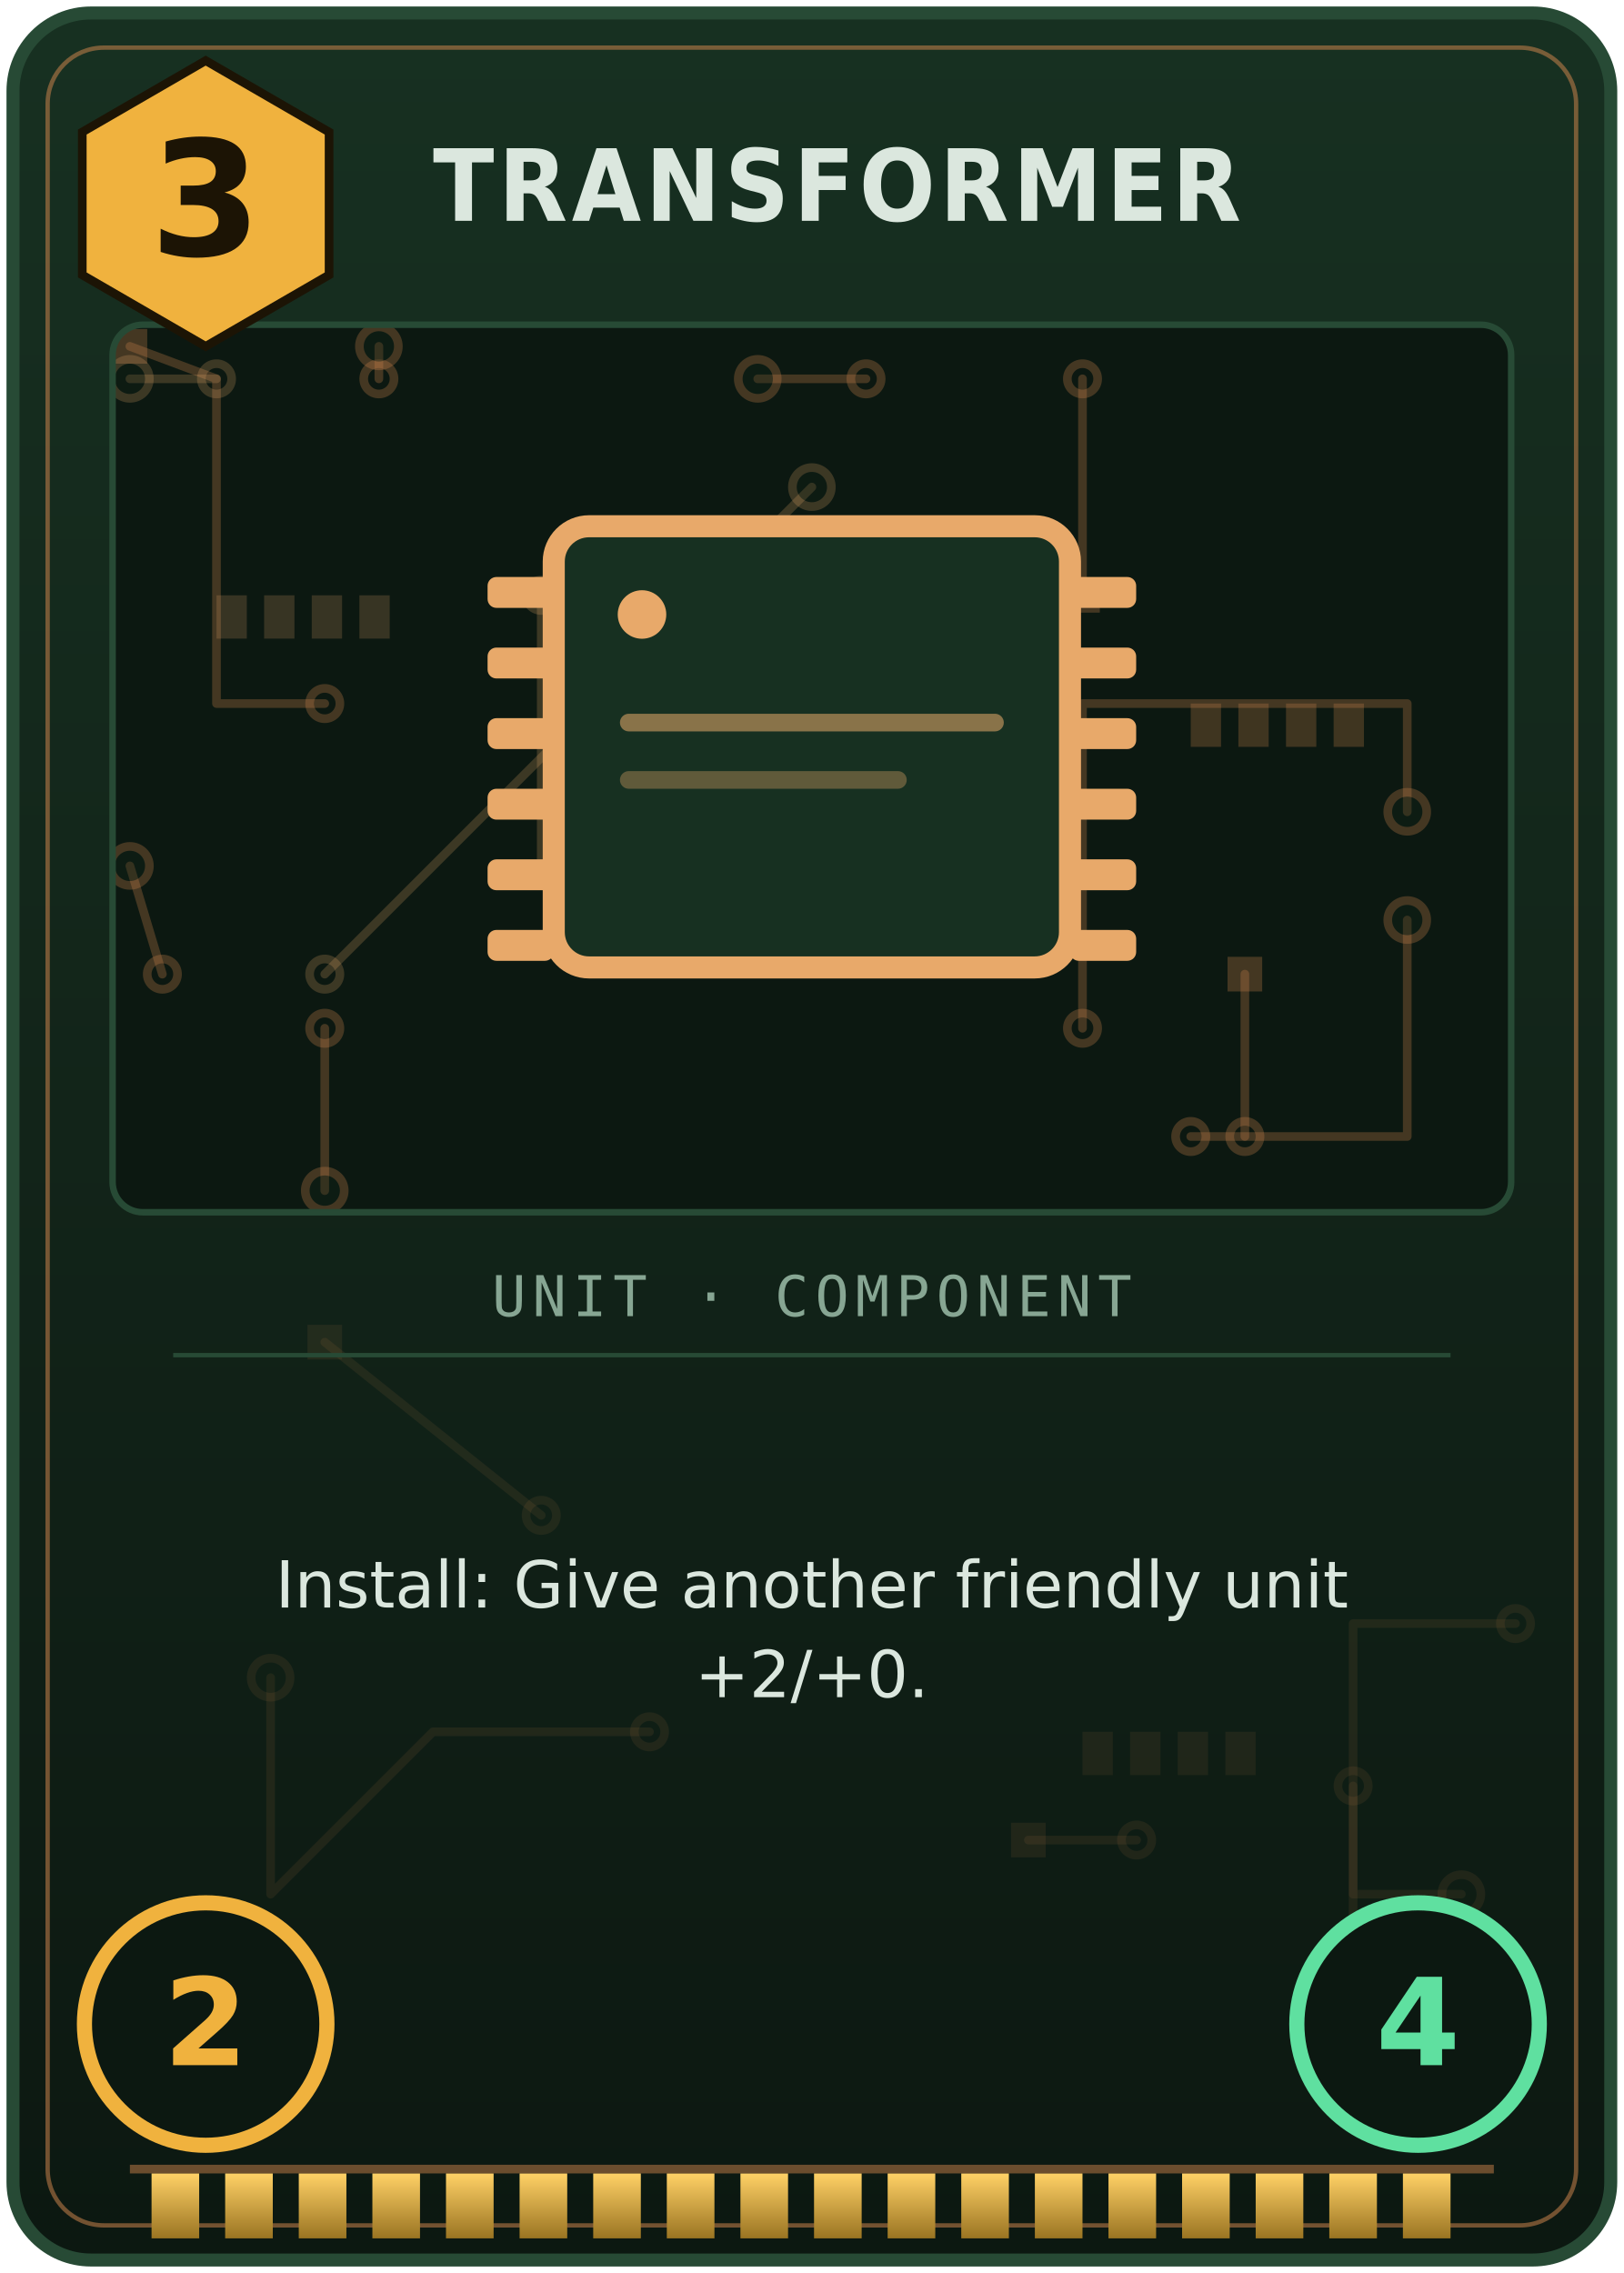
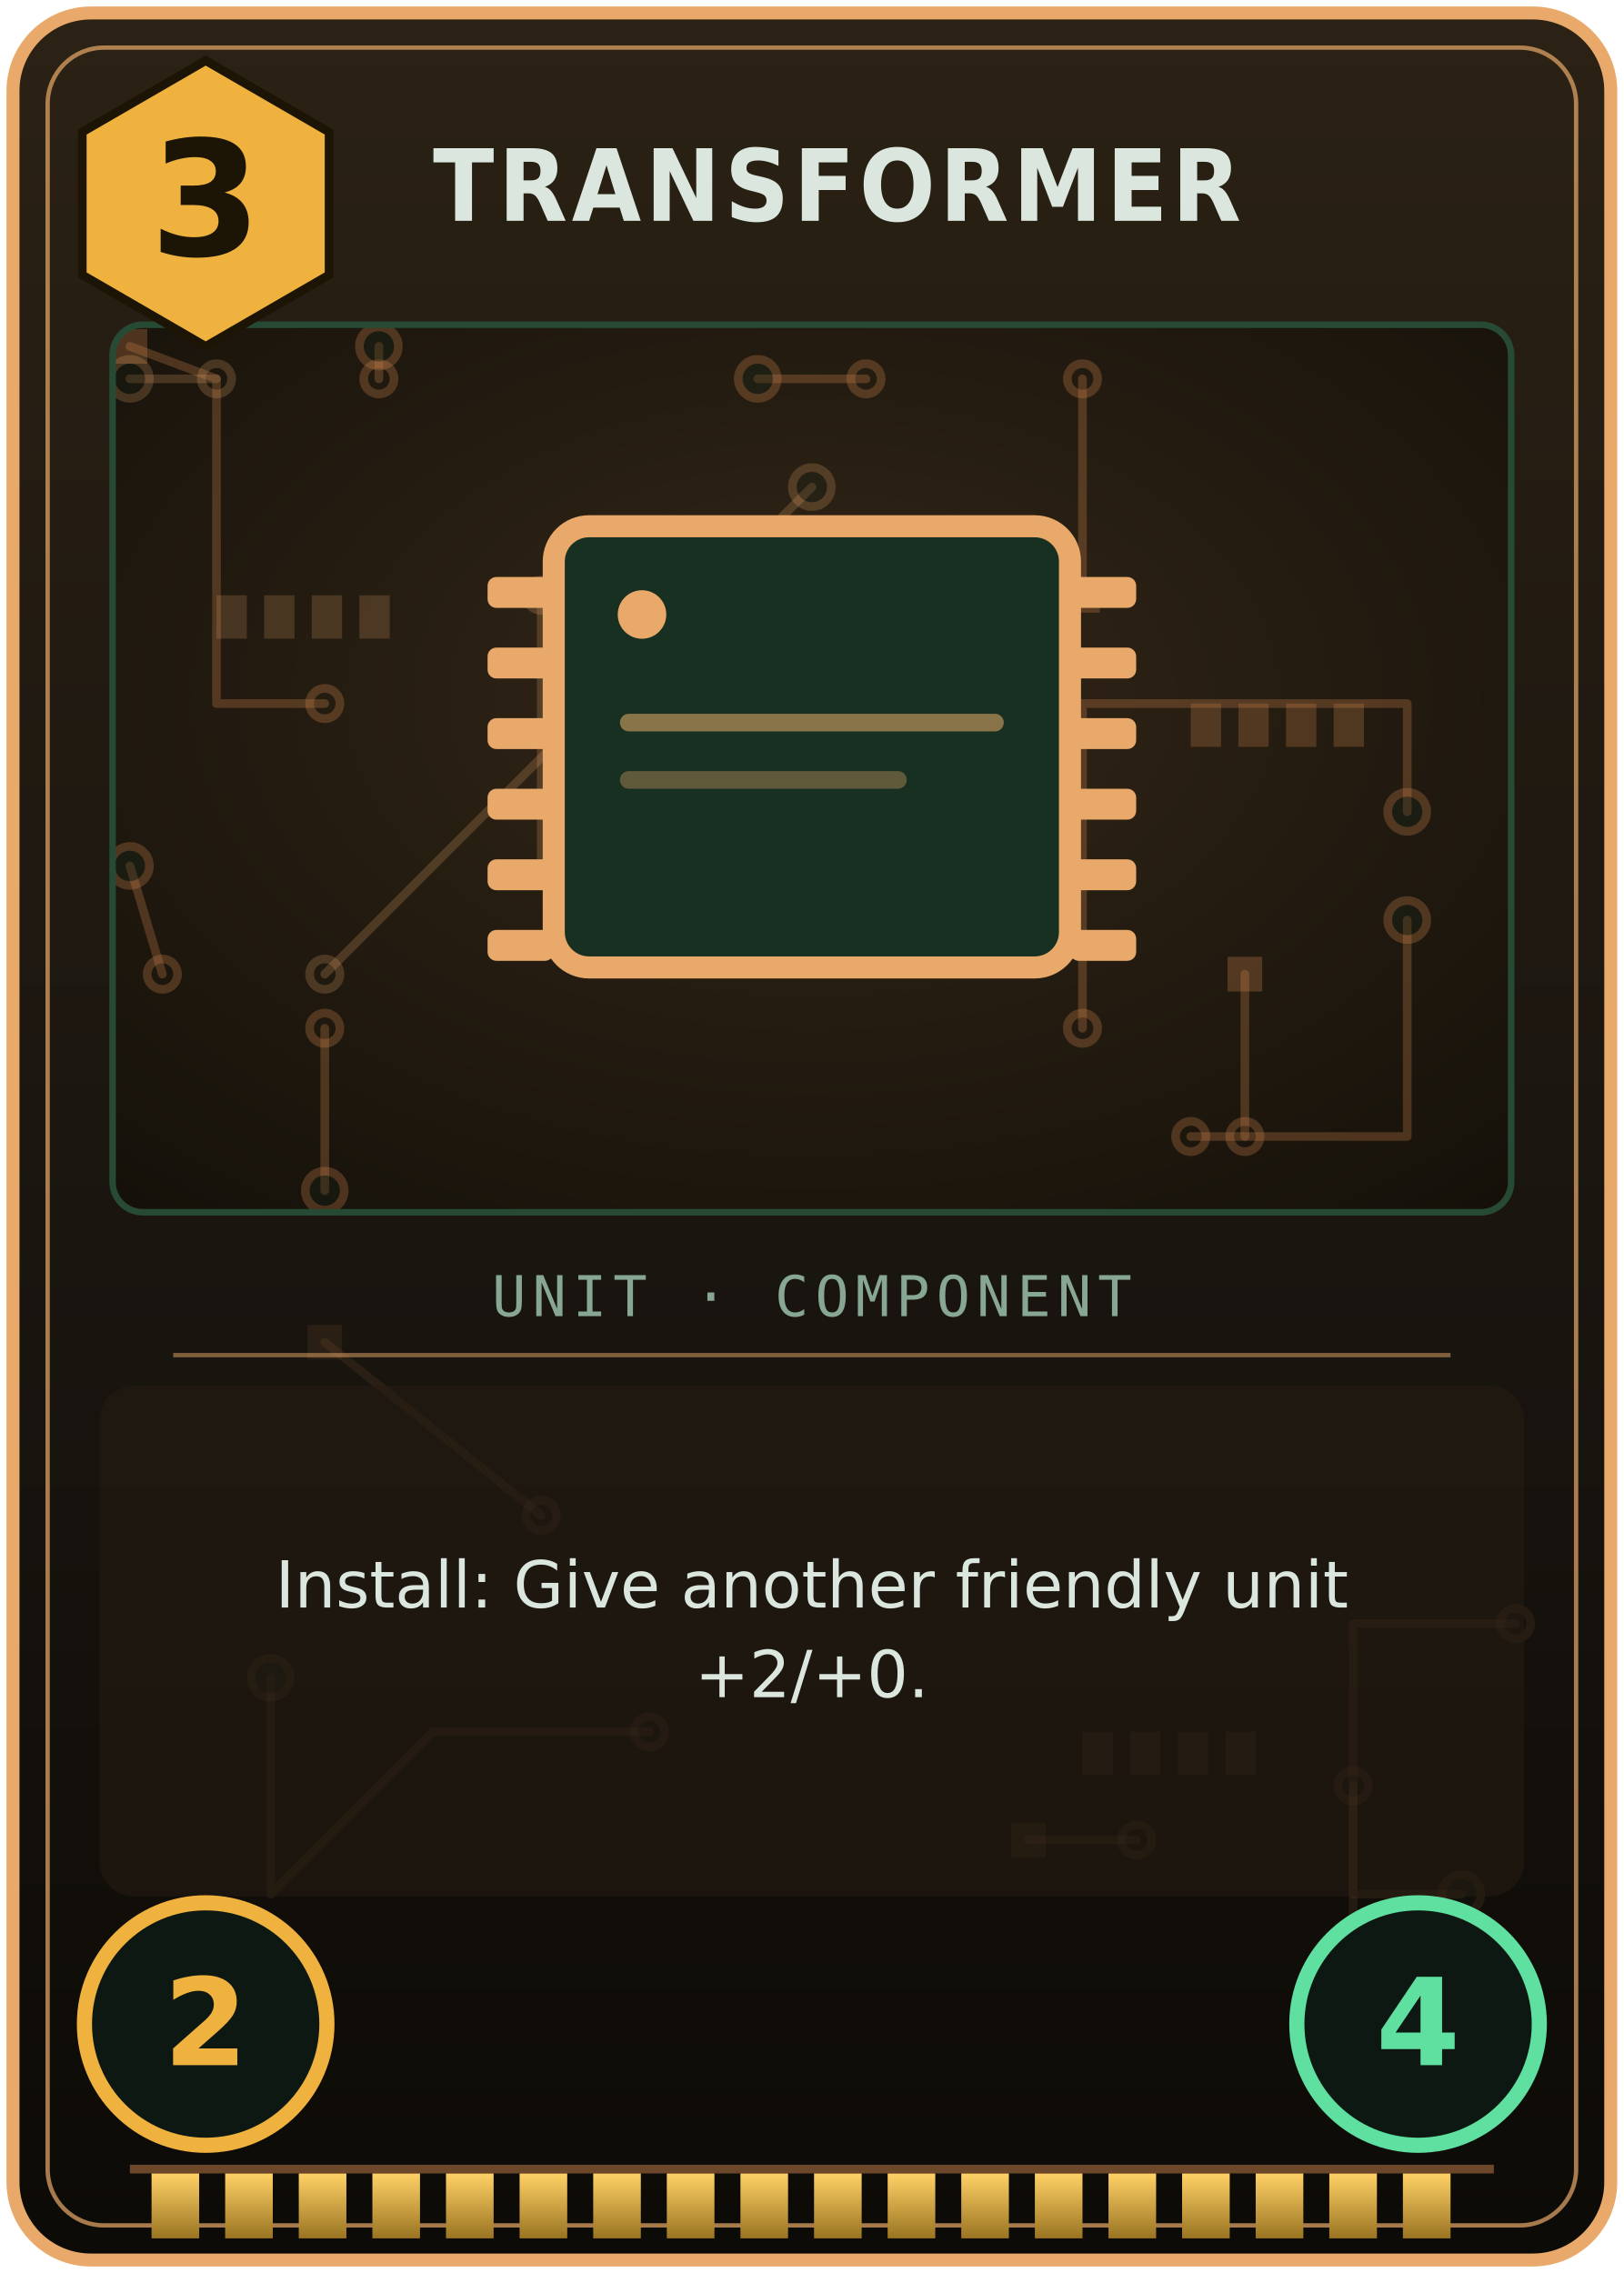
<svg xmlns="http://www.w3.org/2000/svg" width="750" height="1050" viewBox="0 0 750 1050">
  <defs>
    <linearGradient id="bggrad" x1="0" y1="0" x2="0" y2="1">
-       <stop offset="0" stop-color="#173021" />
-       <stop offset="0.5" stop-color="#122419" />
-       <stop offset="1" stop-color="#0c1811" />
+       <stop offset="0" stop-color="#2b2114" />
+       <stop offset="0.5" stop-color="#1b1610" />
+       <stop offset="1" stop-color="#0d0b07" />
    </linearGradient>
+     <radialGradient id="artgrad" cx="0.5" cy="0.42" r="0.75">
+       <stop offset="0" stop-color="#332617" />
+       <stop offset="1" stop-color="#15110a" />
+     </radialGradient>
    <linearGradient id="guldgrad" x1="0" y1="0" x2="0" y2="1">
      <stop offset="0" stop-color="#ffd166" />
      <stop offset="1" stop-color="#9a7422" />
    </linearGradient>
    <clipPath id="artclip">
      <rect x="52" y="150" width="646" height="410" rx="14" />
    </clipPath>
  </defs>
-   <rect x="6" y="6" width="738" height="1038" rx="36" fill="url(#bggrad)" stroke="#274a35" stroke-width="6" />
-   <rect x="22" y="22" width="706" height="1006" rx="26" fill="none" stroke="#c9814a" stroke-width="2" opacity="0.55" />
+   <rect x="6" y="6" width="738" height="1038" rx="36" fill="url(#bggrad)" stroke="#e8a96a" stroke-width="6" />
+   <rect x="22" y="22" width="706" height="1006" rx="26" fill="none" stroke="#e8a96a" stroke-width="2" opacity="0.7" />
  <circle cx="250" cy="700" r="7" fill="none" stroke="#c9814a" stroke-width="4" opacity="0.1" />
  <path d="M 250 700 L 150 620 L 150 620" fill="none" stroke="#c9814a" stroke-width="4" stroke-linecap="round" stroke-linejoin="round" opacity="0.1" />
  <rect x="142" y="612" width="16" height="16" fill="#c9814a" opacity="0.1" />
  <circle cx="300" cy="800" r="7" fill="none" stroke="#c9814a" stroke-width="4" opacity="0.1" />
  <path d="M 300 800 L 200 800 L 125 875 L 125 775" fill="none" stroke="#c9814a" stroke-width="4" stroke-linecap="round" stroke-linejoin="round" opacity="0.1" />
  <circle cx="125" cy="775" r="9" fill="#122419" stroke="#c9814a" stroke-width="4" opacity="0.1" />
  <circle cx="700" cy="750" r="7" fill="none" stroke="#c9814a" stroke-width="4" opacity="0.1" />
  <path d="M 700 750 L 625 750 L 625 875 L 675 875" fill="none" stroke="#c9814a" stroke-width="4" stroke-linecap="round" stroke-linejoin="round" opacity="0.1" />
  <circle cx="675" cy="875" r="9" fill="#122419" stroke="#c9814a" stroke-width="4" opacity="0.1" />
  <circle cx="625" cy="825" r="7" fill="none" stroke="#c9814a" stroke-width="4" opacity="0.1" />
  <path d="M 625 825 L 625 900" fill="none" stroke="#c9814a" stroke-width="4" stroke-linecap="round" stroke-linejoin="round" opacity="0.1" />
  <circle cx="625" cy="900" r="9" fill="#122419" stroke="#c9814a" stroke-width="4" opacity="0.1" />
  <circle cx="525" cy="850" r="7" fill="none" stroke="#c9814a" stroke-width="4" opacity="0.1" />
  <path d="M 525 850 L 475 850" fill="none" stroke="#c9814a" stroke-width="4" stroke-linecap="round" stroke-linejoin="round" opacity="0.1" />
  <rect x="467" y="842" width="16" height="16" fill="#c9814a" opacity="0.1" />
  <rect x="500" y="800" width="14" height="20" fill="#c9814a" opacity="0.09" />
  <rect x="522" y="800" width="14" height="20" fill="#c9814a" opacity="0.09" />
  <rect x="544" y="800" width="14" height="20" fill="#c9814a" opacity="0.09" />
  <rect x="566" y="800" width="14" height="20" fill="#c9814a" opacity="0.09" />
  <g clip-path="url(#artclip)">
-     <rect x="52" y="150" width="646" height="410" fill="#0c1811" />
+     <rect x="52" y="150" width="646" height="410" fill="url(#artgrad)" />
    <circle cx="150" cy="475" r="7" fill="none" stroke="#c9814a" stroke-width="4" opacity="0.3" />
    <path d="M 150 475 L 150 550" fill="none" stroke="#c9814a" stroke-width="4" stroke-linecap="round" stroke-linejoin="round" opacity="0.3" />
    <circle cx="150" cy="550" r="9" fill="#122419" stroke="#c9814a" stroke-width="4" opacity="0.3" />
    <circle cx="575" cy="525" r="7" fill="none" stroke="#c9814a" stroke-width="4" opacity="0.3" />
    <path d="M 575 525 L 575 450" fill="none" stroke="#c9814a" stroke-width="4" stroke-linecap="round" stroke-linejoin="round" opacity="0.3" />
    <rect x="567" y="442" width="16" height="16" fill="#c9814a" opacity="0.3" />
    <circle cx="75" cy="450" r="7" fill="none" stroke="#c9814a" stroke-width="4" opacity="0.3" />
    <path d="M 75 450 L 60 400" fill="none" stroke="#c9814a" stroke-width="4" stroke-linecap="round" stroke-linejoin="round" opacity="0.3" />
    <circle cx="60" cy="400" r="9" fill="#122419" stroke="#c9814a" stroke-width="4" opacity="0.3" />
    <circle cx="175" cy="175" r="7" fill="none" stroke="#c9814a" stroke-width="4" opacity="0.3" />
    <path d="M 175 175 L 175 160" fill="none" stroke="#c9814a" stroke-width="4" stroke-linecap="round" stroke-linejoin="round" opacity="0.3" />
    <circle cx="175" cy="160" r="9" fill="#122419" stroke="#c9814a" stroke-width="4" opacity="0.3" />
    <circle cx="500" cy="175" r="7" fill="none" stroke="#c9814a" stroke-width="4" opacity="0.3" />
    <path d="M 500 175 L 500 275" fill="none" stroke="#c9814a" stroke-width="4" stroke-linecap="round" stroke-linejoin="round" opacity="0.3" />
    <rect x="492" y="267" width="16" height="16" fill="#c9814a" opacity="0.3" />
    <circle cx="500" cy="475" r="7" fill="none" stroke="#c9814a" stroke-width="4" opacity="0.3" />
    <path d="M 500 475 L 500 325 L 650 325 L 650 375" fill="none" stroke="#c9814a" stroke-width="4" stroke-linecap="round" stroke-linejoin="round" opacity="0.3" />
    <circle cx="650" cy="375" r="9" fill="#122419" stroke="#c9814a" stroke-width="4" opacity="0.3" />
    <circle cx="550" cy="525" r="7" fill="none" stroke="#c9814a" stroke-width="4" opacity="0.3" />
    <path d="M 550 525 L 650 525 L 650 425" fill="none" stroke="#c9814a" stroke-width="4" stroke-linecap="round" stroke-linejoin="round" opacity="0.3" />
    <circle cx="650" cy="425" r="9" fill="#122419" stroke="#c9814a" stroke-width="4" opacity="0.3" />
    <circle cx="400" cy="175" r="7" fill="none" stroke="#c9814a" stroke-width="4" opacity="0.3" />
    <path d="M 400 175 L 350 175" fill="none" stroke="#c9814a" stroke-width="4" stroke-linecap="round" stroke-linejoin="round" opacity="0.3" />
    <circle cx="350" cy="175" r="9" fill="#122419" stroke="#c9814a" stroke-width="4" opacity="0.3" />
    <circle cx="150" cy="325" r="7" fill="none" stroke="#c9814a" stroke-width="4" opacity="0.3" />
    <path d="M 150 325 L 100 325 L 100 175 L 60 160" fill="none" stroke="#c9814a" stroke-width="4" stroke-linecap="round" stroke-linejoin="round" opacity="0.3" />
    <rect x="52" y="152" width="16" height="16" fill="#c9814a" opacity="0.3" />
    <rect x="550" y="325" width="14" height="20" fill="#c9814a" opacity="0.27" />
    <rect x="572" y="325" width="14" height="20" fill="#c9814a" opacity="0.27" />
    <rect x="594" y="325" width="14" height="20" fill="#c9814a" opacity="0.27" />
    <rect x="616" y="325" width="14" height="20" fill="#c9814a" opacity="0.27" />
    <circle cx="150" cy="450" r="7" fill="none" stroke="#e8a96a" stroke-width="4" opacity="0.22" />
    <path d="M 150 450 L 225 375 L 375 225" fill="none" stroke="#e8a96a" stroke-width="4" stroke-linecap="round" stroke-linejoin="round" opacity="0.22" />
    <circle cx="375" cy="225" r="9" fill="#122419" stroke="#e8a96a" stroke-width="4" opacity="0.22" />
    <circle cx="100" cy="175" r="7" fill="none" stroke="#e8a96a" stroke-width="4" opacity="0.22" />
    <path d="M 100 175 L 60 175" fill="none" stroke="#e8a96a" stroke-width="4" stroke-linecap="round" stroke-linejoin="round" opacity="0.22" />
    <circle cx="60" cy="175" r="9" fill="#122419" stroke="#e8a96a" stroke-width="4" opacity="0.22" />
    <circle cx="250" cy="275" r="7" fill="none" stroke="#e8a96a" stroke-width="4" opacity="0.22" />
    <path d="M 250 275 L 250 400 L 375 400" fill="none" stroke="#e8a96a" stroke-width="4" stroke-linecap="round" stroke-linejoin="round" opacity="0.22" />
    <rect x="367" y="392" width="16" height="16" fill="#e8a96a" opacity="0.22" />
    <rect x="100" y="275" width="14" height="20" fill="#e8a96a" opacity="0.198" />
    <rect x="122" y="275" width="14" height="20" fill="#e8a96a" opacity="0.198" />
    <rect x="144" y="275" width="14" height="20" fill="#e8a96a" opacity="0.198" />
    <rect x="166" y="275" width="14" height="20" fill="#e8a96a" opacity="0.198" />
    <g transform="translate(375 345) scale(1.019) translate(-375 -345)">
      <rect x="228" y="268" width="30" height="14" rx="4" fill="#e8a96a" />
      <rect x="492" y="268" width="30" height="14" rx="4" fill="#e8a96a" />
      <rect x="228" y="300" width="30" height="14" rx="4" fill="#e8a96a" />
      <rect x="492" y="300" width="30" height="14" rx="4" fill="#e8a96a" />
      <rect x="228" y="332" width="30" height="14" rx="4" fill="#e8a96a" />
      <rect x="492" y="332" width="30" height="14" rx="4" fill="#e8a96a" />
      <rect x="228" y="364" width="30" height="14" rx="4" fill="#e8a96a" />
      <rect x="492" y="364" width="30" height="14" rx="4" fill="#e8a96a" />
      <rect x="228" y="396" width="30" height="14" rx="4" fill="#e8a96a" />
      <rect x="492" y="396" width="30" height="14" rx="4" fill="#e8a96a" />
      <rect x="228" y="428" width="30" height="14" rx="4" fill="#e8a96a" />
      <rect x="492" y="428" width="30" height="14" rx="4" fill="#e8a96a" />
      <rect x="258" y="245" width="234" height="200" rx="16" fill="#173021" stroke="#e8a96a" stroke-width="10" />
      <circle cx="298" cy="285" r="11" fill="#e8a96a" />
      <rect x="288" y="330" width="174" height="8" rx="4" fill="#e8a96a" opacity="0.55" />
      <rect x="288" y="356" width="130" height="8" rx="4" fill="#e8a96a" opacity="0.35" />
    </g>
  </g>
  <rect x="52" y="150" width="646" height="410" rx="14" fill="none" stroke="#274a35" stroke-width="3" />
  <text x="200" y="102" font-family="DejaVu Sans Condensed" font-weight="bold" font-size="46" letter-spacing="2" fill="#dbe7de">TRANSFORMER</text>
  <polygon points="95,28 152,61 152,127 95,160 38,127 38,61" fill="#f0b23e" stroke="#1c1405" stroke-width="4" />
  <text x="95" y="118" text-anchor="middle" font-family="DejaVu Sans" font-weight="bold" font-size="74" fill="#1c1405">3</text>
  <text x="375" y="608" text-anchor="middle" font-family="DejaVu Sans Mono" font-size="26" letter-spacing="3" fill="#87a693">UNIT · COMPONENT</text>
-   <line x1="80" y1="626" x2="670" y2="626" stroke="#274a35" stroke-width="2" />
+   <line x1="80" y1="626" x2="670" y2="626" stroke="#e8a96a" stroke-width="2" opacity="0.5" />
+   <rect x="46" y="640" width="658" height="236" rx="16" fill="#241c12" opacity="0.55" />
  <text x="375" y="742.6" text-anchor="middle" font-family="DejaVu Sans" font-size="30" fill="#dbe7de">Install: Give another friendly unit</text>
  <text x="375" y="784.0" text-anchor="middle" font-family="DejaVu Sans" font-size="30" fill="#dbe7de">+2/+0.</text>
  <circle cx="95" cy="935" r="56" fill="#0c1811" stroke="#f0b23e" stroke-width="7" />
  <text x="95" y="954" text-anchor="middle" font-family="DejaVu Sans" font-weight="bold" font-size="56" fill="#f0b23e">2</text>
  <circle cx="655" cy="935" r="56" fill="#0c1811" stroke="#5fe0a0" stroke-width="7" />
  <text x="655" y="954" text-anchor="middle" font-family="DejaVu Sans" font-weight="bold" font-size="56" fill="#5fe0a0">4</text>
  <rect x="70" y="1004" width="22" height="30" fill="url(#guldgrad)" />
  <rect x="104" y="1004" width="22" height="30" fill="url(#guldgrad)" />
  <rect x="138" y="1004" width="22" height="30" fill="url(#guldgrad)" />
  <rect x="172" y="1004" width="22" height="30" fill="url(#guldgrad)" />
  <rect x="206" y="1004" width="22" height="30" fill="url(#guldgrad)" />
  <rect x="240" y="1004" width="22" height="30" fill="url(#guldgrad)" />
  <rect x="274" y="1004" width="22" height="30" fill="url(#guldgrad)" />
  <rect x="308" y="1004" width="22" height="30" fill="url(#guldgrad)" />
  <rect x="342" y="1004" width="22" height="30" fill="url(#guldgrad)" />
  <rect x="376" y="1004" width="22" height="30" fill="url(#guldgrad)" />
  <rect x="410" y="1004" width="22" height="30" fill="url(#guldgrad)" />
  <rect x="444" y="1004" width="22" height="30" fill="url(#guldgrad)" />
  <rect x="478" y="1004" width="22" height="30" fill="url(#guldgrad)" />
  <rect x="512" y="1004" width="22" height="30" fill="url(#guldgrad)" />
  <rect x="546" y="1004" width="22" height="30" fill="url(#guldgrad)" />
  <rect x="580" y="1004" width="22" height="30" fill="url(#guldgrad)" />
  <rect x="614" y="1004" width="22" height="30" fill="url(#guldgrad)" />
  <rect x="648" y="1004" width="22" height="30" fill="url(#guldgrad)" />
  <rect x="60" y="1000" width="630" height="4" fill="#c9814a" opacity="0.5" />
</svg>
